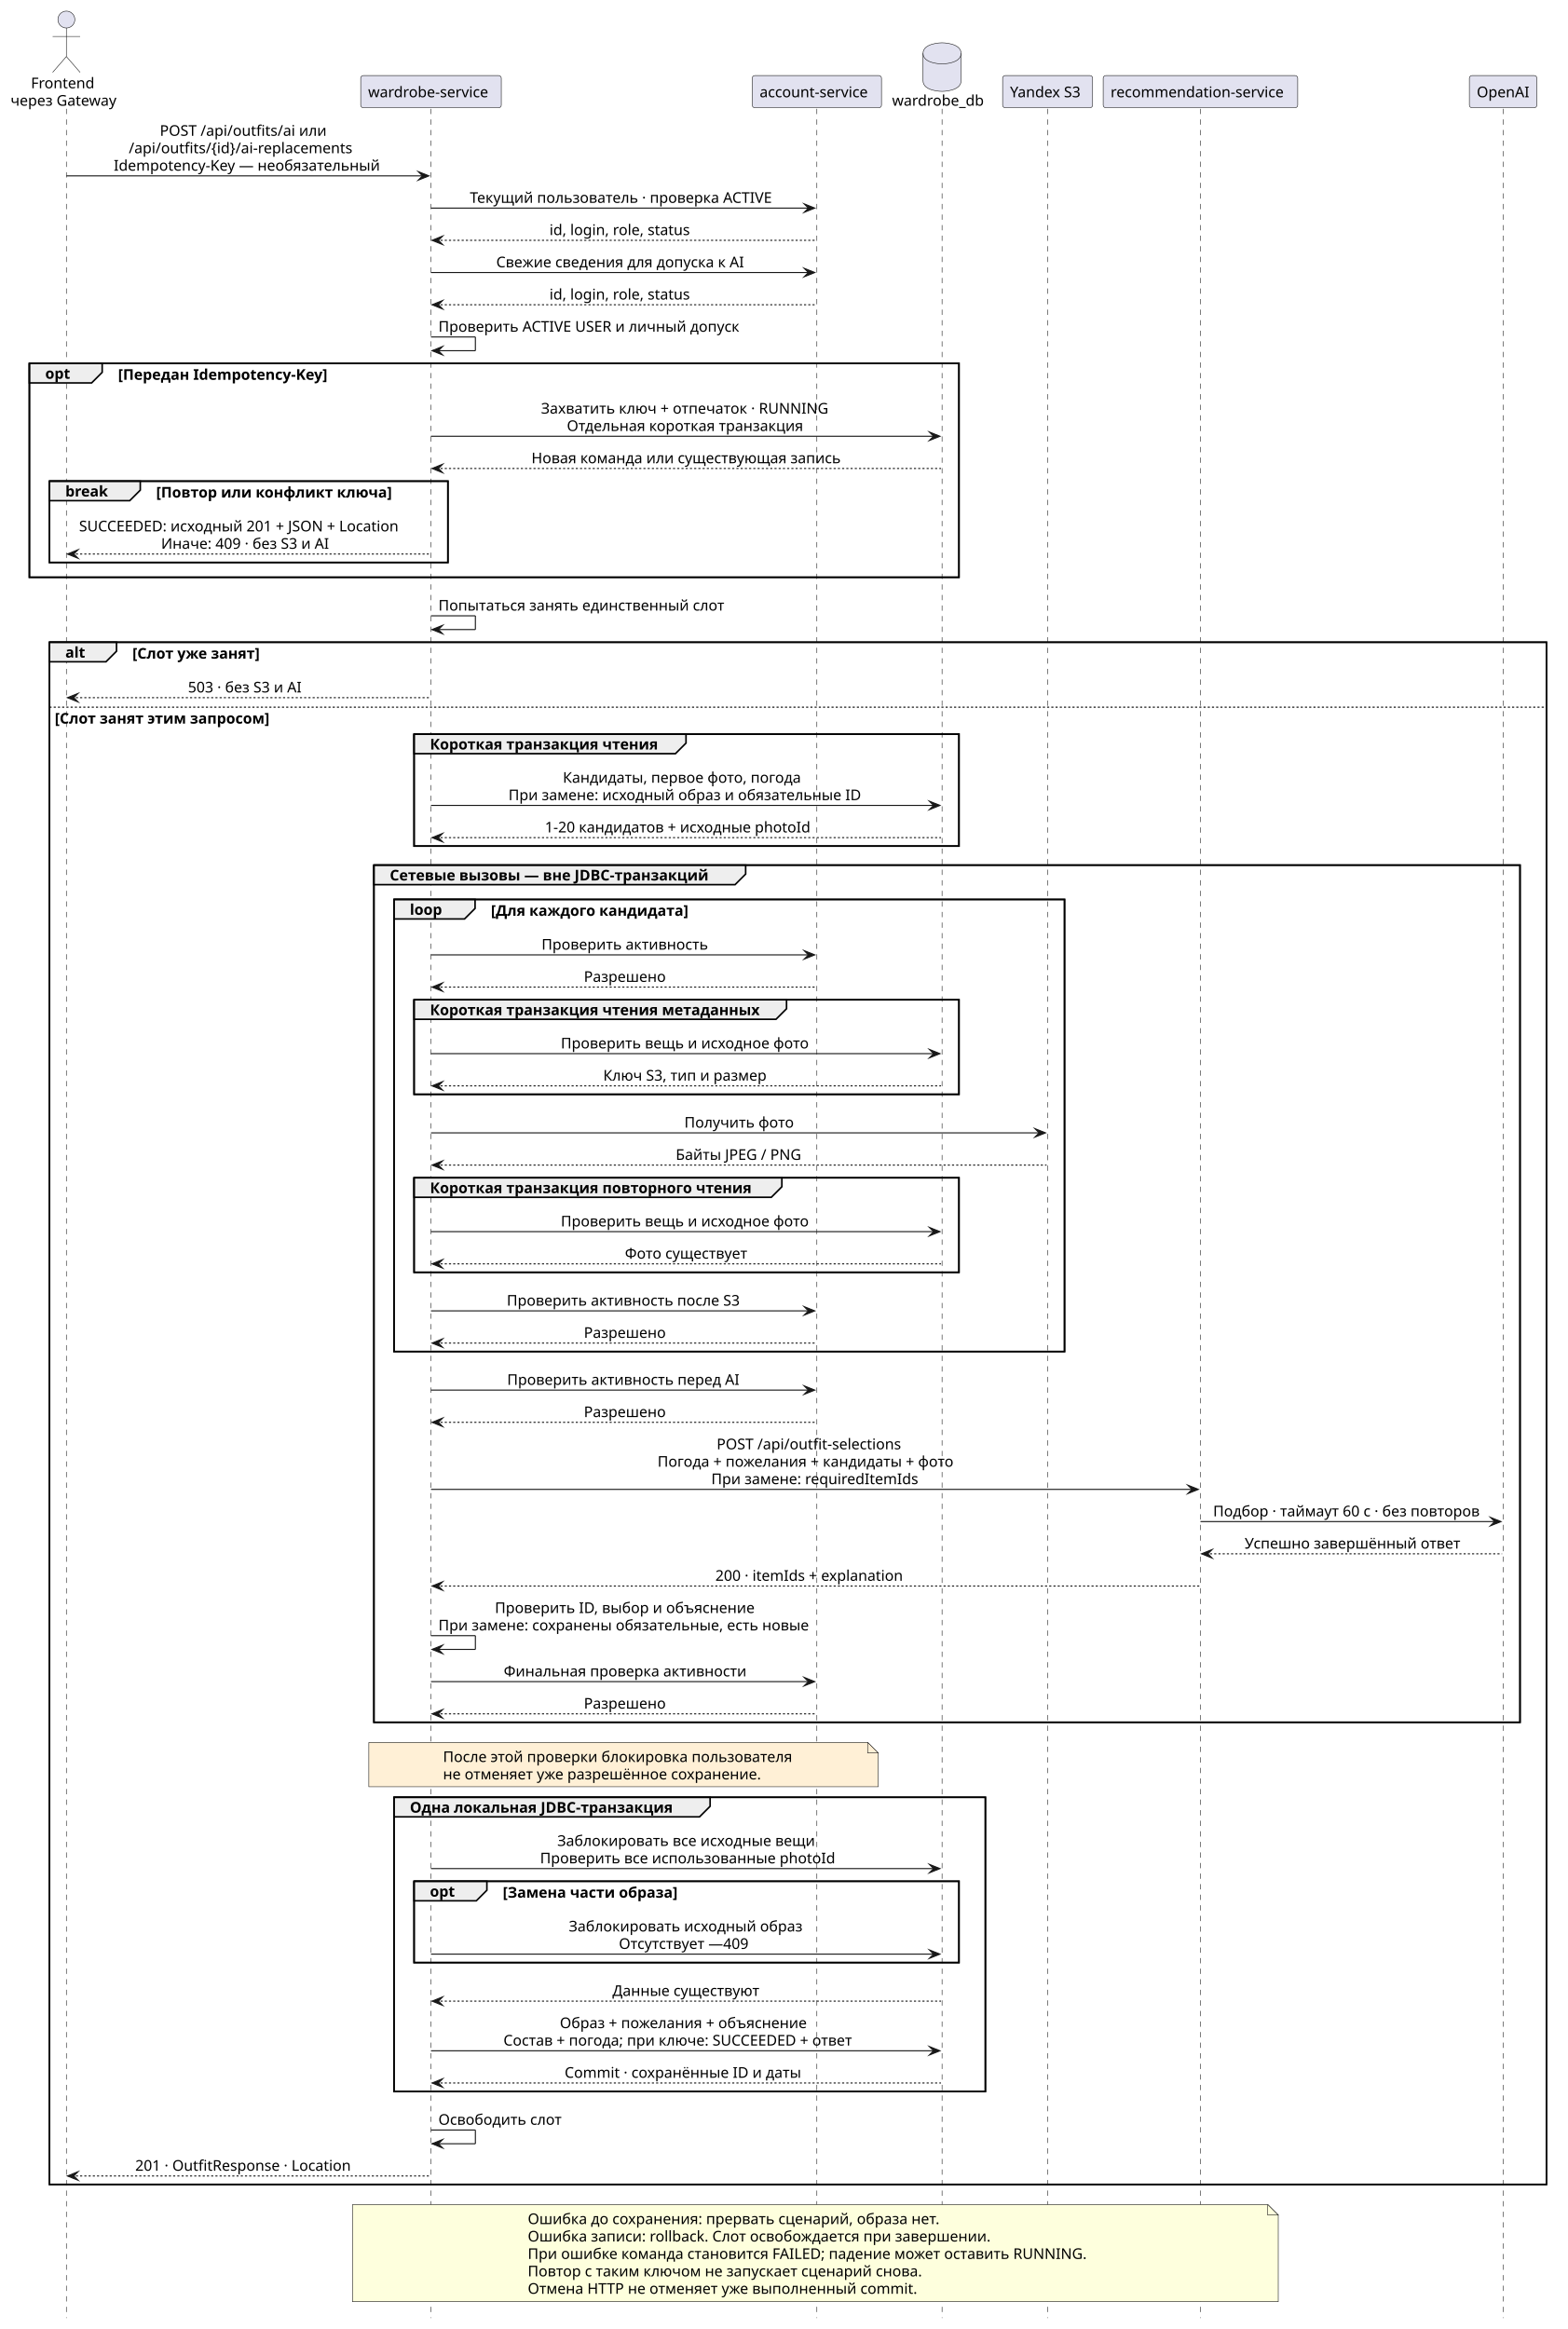
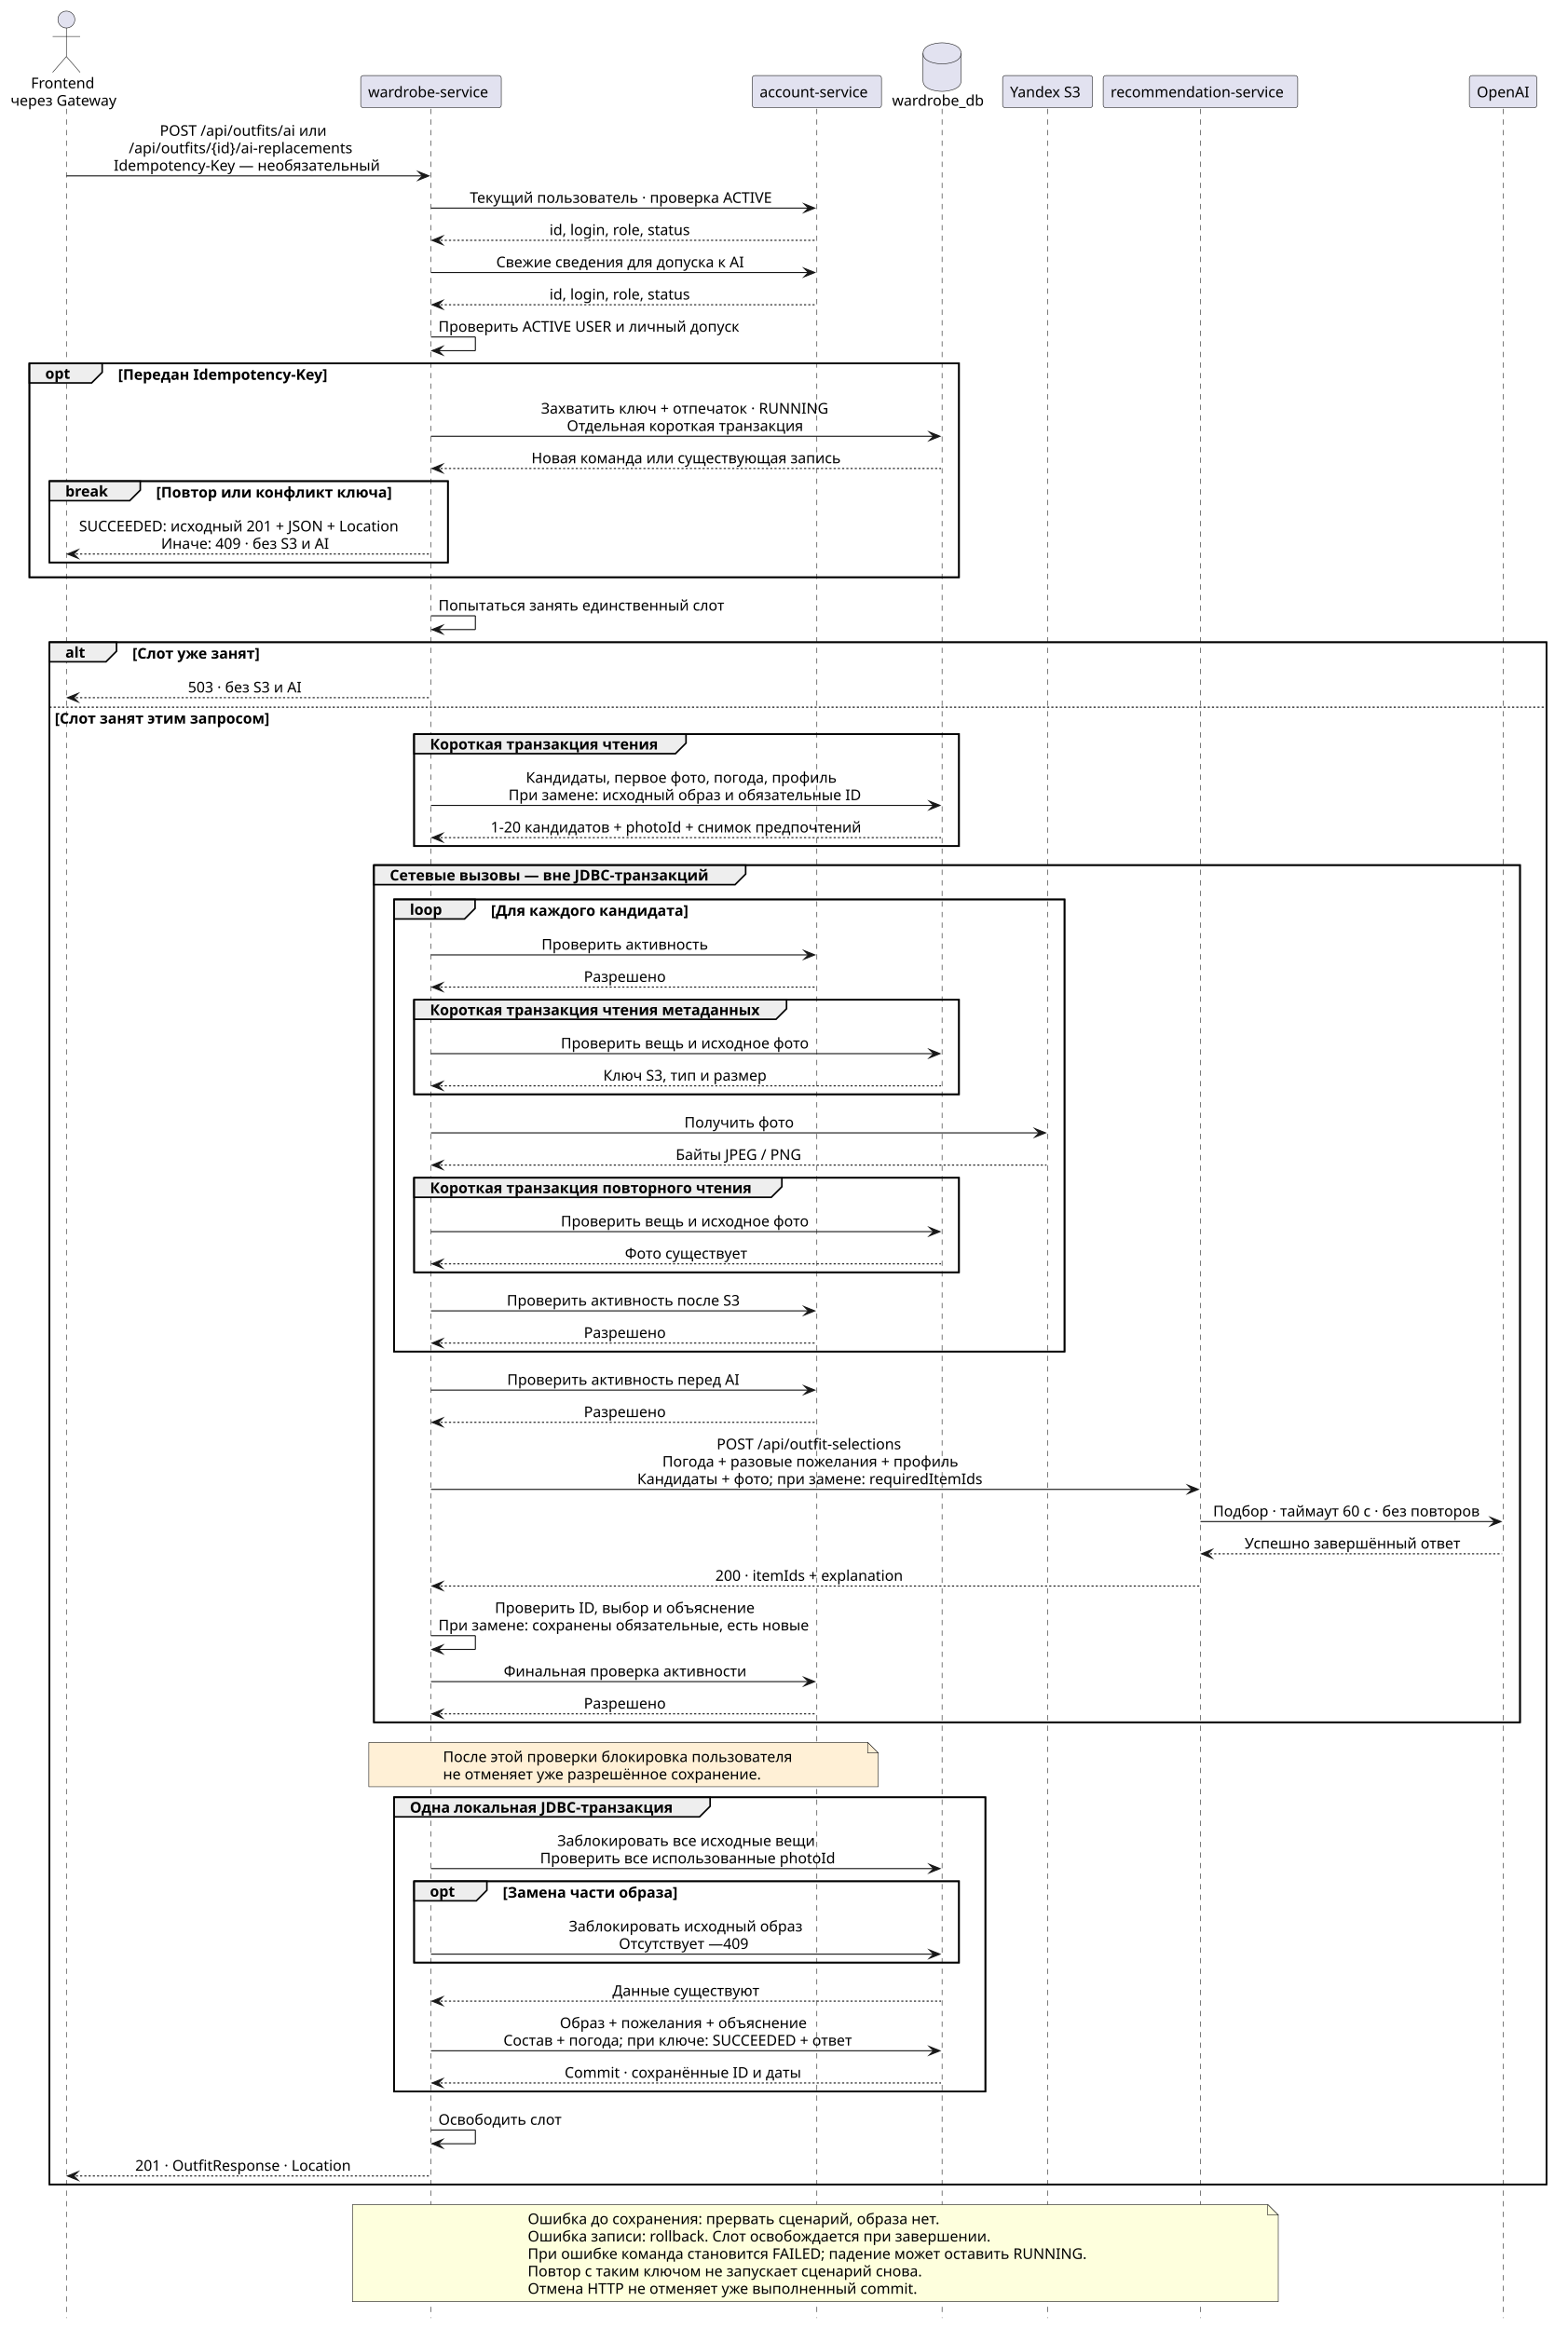
<svg xmlns="http://www.w3.org/2000/svg" version="1.1" data-diagram-type="SEQUENCE" style="width:1483px;height:2204px;background:#FFFFFF;" width="1483px" height="2204px" viewBox="0 0 1483 2204" zoomAndPan="magnify" preserveAspectRatio="none" contentStyleType="text/css">
  <defs />
  <g font-family="sans-serif" lengthAdjust="spacing">
    <rect x="27.81" y="343.883" width="879.619" height="202.395" fill="none" style="stroke:#000;stroke-width:1.5;" />
    <rect x="46.81" y="455.324" width="377.022" height="76.953" fill="none" style="stroke:#000;stroke-width:1.5;" />
    <rect x="46.81" y="607.766" width="1416.518" height="1459.414" fill="none" style="stroke:#000;stroke-width:1.5;" />
    <rect x="391.833" y="694.719" width="515.596" height="105.953" fill="none" style="stroke:#000;stroke-width:1.5;" />
    <rect x="353.833" y="818.672" width="1084.495" height="811.184" fill="none" style="stroke:#000;stroke-width:1.5;" />
    <rect x="372.833" y="851.16" width="634.488" height="427.836" fill="none" style="stroke:#000;stroke-width:1.5;" />
    <rect x="391.833" y="946.113" width="515.596" height="89.465" fill="none" style="stroke:#000;stroke-width:1.5;" />
    <rect x="391.833" y="1114.555" width="515.596" height="89.465" fill="none" style="stroke:#000;stroke-width:1.5;" />
    <rect x="372.833" y="1700.832" width="559.596" height="278.371" fill="none" style="stroke:#000;stroke-width:1.5;" />
    <rect x="391.833" y="1780.297" width="515.596" height="76.953" fill="none" style="stroke:#000;stroke-width:1.5;" />
    <g class="participant-lifeline" data-qualified-name="client" data-entity-uid="part1" id="part1-lifeline" data-source-line="9">
      <g>
        <rect x="59.31" y="102.977" width="8" height="2090.645" fill="#000" fill-opacity="0" />
        <line x1="62.81" y1="102.977" x2="62.81" y2="2193.621" style="stroke:#181818;stroke-width:0.5;stroke-dasharray:5,5;" />
      </g>
    </g>
    <g class="participant-lifeline" data-qualified-name="wardrobe" data-entity-uid="part2" id="part2-lifeline" data-source-line="10">
      <g>
        <rect x="404.333" y="102.977" width="8" height="2090.645" fill="#000" fill-opacity="0" />
        <line x1="407.833" y1="102.977" x2="407.833" y2="2193.621" style="stroke:#181818;stroke-width:0.5;stroke-dasharray:5,5;" />
      </g>
    </g>
    <g class="participant-lifeline" data-qualified-name="account" data-entity-uid="part3" id="part3-lifeline" data-source-line="11">
      <g>
        <rect x="769.46" y="102.977" width="8" height="2090.645" fill="#000" fill-opacity="0" />
        <line x1="772.96" y1="102.977" x2="772.96" y2="2193.621" style="stroke:#181818;stroke-width:0.5;stroke-dasharray:5,5;" />
      </g>
    </g>
    <g class="participant-lifeline" data-qualified-name="db" data-entity-uid="part4" id="part4-lifeline" data-source-line="12">
      <g>
        <rect x="887.929" y="102.977" width="8" height="2090.645" fill="#000" fill-opacity="0" />
        <line x1="891.429" y1="102.977" x2="891.429" y2="2193.621" style="stroke:#181818;stroke-width:0.5;stroke-dasharray:5,5;" />
      </g>
    </g>
    <g class="participant-lifeline" data-qualified-name="s3" data-entity-uid="part5" id="part5-lifeline" data-source-line="13">
      <g>
        <rect x="987.82" y="102.977" width="8" height="2090.645" fill="#000" fill-opacity="0" />
        <line x1="991.32" y1="102.977" x2="991.32" y2="2193.621" style="stroke:#181818;stroke-width:0.5;stroke-dasharray:5,5;" />
      </g>
    </g>
    <g class="participant-lifeline" data-qualified-name="recommendation" data-entity-uid="part6" id="part6-lifeline" data-source-line="14">
      <g>
        <rect x="1132.437" y="102.977" width="8" height="2090.645" fill="#000" fill-opacity="0" />
        <line x1="1135.937" y1="102.977" x2="1135.937" y2="2193.621" style="stroke:#181818;stroke-width:0.5;stroke-dasharray:5,5;" />
      </g>
    </g>
    <g class="participant-lifeline" data-qualified-name="ai" data-entity-uid="part7" id="part7-lifeline" data-source-line="15">
      <g>
        <rect x="1418.828" y="102.977" width="8" height="2090.645" fill="#000" fill-opacity="0" />
        <line x1="1422.328" y1="102.977" x2="1422.328" y2="2193.621" style="stroke:#181818;stroke-width:0.5;stroke-dasharray:5,5;" />
      </g>
    </g>
    <g class="participant participant-head" data-qualified-name="client" data-entity-uid="part1" id="part1-head" data-source-line="9">
      <text x="29.281" y="83.535" fill="#000" font-size="14" textLength="61.059">Frontend</text>
      <text x="10" y="100.023" fill="#000" font-size="14" textLength="99.62">через Gateway</text>
      <ellipse cx="62.81" cy="18.5" rx="8" ry="8" fill="#E2E2F0" style="stroke:#181818;stroke-width:0.5;" />
      <path d="M62.81,26.5 L62.81,53.5 M49.81,34.5 L75.81,34.5 M62.81,53.5 L49.81,68.5 M62.81,53.5 L75.81,68.5" style="stroke:#181818;stroke-width:0.5;" fill="none" />
    </g>
    <g class="participant participant-head" data-qualified-name="wardrobe" data-entity-uid="part2" id="part2-head" data-source-line="10">
      <rect x="341.319" y="71.488" width="133.027" height="30.488" fill="#E2E2F0" style="stroke:#181818;stroke-width:0.5;" rx="2.5" ry="2.5" />
      <text x="348.319" y="92.023" fill="#000" font-size="14" textLength="119.027">wardrobe-service</text>
    </g>
    <g class="participant participant-head" data-qualified-name="account" data-entity-uid="part3" id="part3-head" data-source-line="11">
      <rect x="711.803" y="71.488" width="122.315" height="30.488" fill="#E2E2F0" style="stroke:#181818;stroke-width:0.5;" rx="2.5" ry="2.5" />
      <text x="718.803" y="92.023" fill="#000" font-size="14" textLength="108.315">account-service</text>
    </g>
    <g class="participant participant-head" data-qualified-name="db" data-entity-uid="part4" id="part4-head" data-source-line="12">
      <text x="844.118" y="100.023" fill="#000" font-size="14" textLength="88.621">wardrobe_db</text>
      <path d="M873.429,50.488 C873.429,40.488 891.429,40.488 891.429,40.488 C891.429,40.488 909.429,40.488 909.429,50.488 L909.429,76.488 C909.429,86.488 891.429,86.488 891.429,86.488 C891.429,86.488 873.429,86.488 873.429,76.488 L873.429,50.488" style="stroke:#181818;stroke-width:0.5;" fill="#E2E2F0" />
      <path d="M873.429,50.488 C873.429,60.488 891.429,60.488 891.429,60.488 C891.429,60.488 909.429,60.488 909.429,50.488" style="stroke:#181818;stroke-width:0.5;" fill="none" />
    </g>
    <g class="participant participant-head" data-qualified-name="s3" data-entity-uid="part5" id="part5-head" data-source-line="13">
      <rect x="948.739" y="71.488" width="85.162" height="30.488" fill="#E2E2F0" style="stroke:#181818;stroke-width:0.5;" rx="2.5" ry="2.5" />
      <text x="955.739" y="92.023" fill="#000" font-size="14" textLength="71.162">Yandex S3</text>
    </g>
    <g class="participant participant-head" data-qualified-name="recommendation" data-entity-uid="part6" id="part6-head" data-source-line="14">
      <rect x="1043.901" y="71.488" width="184.071" height="30.488" fill="#E2E2F0" style="stroke:#181818;stroke-width:0.5;" rx="2.5" ry="2.5" />
      <text x="1050.901" y="92.023" fill="#000" font-size="14" textLength="170.071">recommendation-service</text>
    </g>
    <g class="participant participant-head" data-qualified-name="ai" data-entity-uid="part7" id="part7-head" data-source-line="15">
      <rect x="1390.394" y="71.488" width="63.868" height="30.488" fill="#E2E2F0" style="stroke:#181818;stroke-width:0.5;" rx="2.5" ry="2.5" />
      <text x="1397.394" y="92.023" fill="#000" font-size="14" textLength="49.868">OpenAI</text>
    </g>
    <g class="message" data-entity-1="part1" data-entity-2="part2" id="msg1" data-source-line="17">
      <polygon points="395.833,162.441,405.833,166.441,395.833,170.441,399.833,166.441" fill="#181818" style="stroke:#181818;stroke-width:1;stroke-linejoin:miter;stroke-miterlimit:10;" />
      <line x1="62.81" y1="166.441" x2="401.833" y2="166.441" style="stroke:#181818;stroke-width:1;" />
      <text x="151.263" y="128.512" fill="#000" font-size="14" textLength="168.116">POST /api/outfits/ai или</text>
      <text x="121.865" y="145" fill="#000" font-size="14" textLength="226.912">/api/outfits/{id}/ai-replacements</text>
      <text x="107.599" y="161.488" fill="#000" font-size="14" textLength="255.445">Idempotency-Key — необязательный</text>
    </g>
    <g class="message" data-entity-1="part2" data-entity-2="part3" id="msg2" data-source-line="18">
      <polygon points="760.96,192.93,770.96,196.93,760.96,200.93,764.96,196.93" fill="#181818" style="stroke:#181818;stroke-width:1;stroke-linejoin:miter;stroke-miterlimit:10;" />
      <line x1="407.833" y1="196.93" x2="766.96" y2="196.93" style="stroke:#181818;stroke-width:1;" />
      <text x="444.606" y="191.977" fill="#000" font-size="14" textLength="291.58">Текущий пользователь · проверка ACTIVE</text>
    </g>
    <g class="message" data-entity-1="part3" data-entity-2="part2" id="msg3" data-source-line="19">
      <polygon points="418.833,223.418,408.833,227.418,418.833,231.418,414.833,227.418" fill="#181818" style="stroke:#181818;stroke-width:1;stroke-linejoin:miter;stroke-miterlimit:10;" />
      <line x1="412.833" y1="227.418" x2="771.96" y2="227.418" style="stroke:#181818;stroke-width:1;stroke-dasharray:2,2;" />
      <text x="519.952" y="222.465" fill="#000" font-size="14" textLength="140.889">id, login, role, status</text>
    </g>
    <g class="message" data-entity-1="part2" data-entity-2="part3" id="msg4" data-source-line="20">
      <polygon points="760.96,253.906,770.96,257.906,760.96,261.906,764.96,257.906" fill="#181818" style="stroke:#181818;stroke-width:1;stroke-linejoin:miter;stroke-miterlimit:10;" />
      <line x1="407.833" y1="257.906" x2="766.96" y2="257.906" style="stroke:#181818;stroke-width:1;" />
      <text x="469.568" y="252.953" fill="#000" font-size="14" textLength="241.657">Свежие сведения для допуска к AI</text>
    </g>
    <g class="message" data-entity-1="part3" data-entity-2="part2" id="msg5" data-source-line="21">
      <polygon points="418.833,284.395,408.833,288.395,418.833,292.395,414.833,288.395" fill="#181818" style="stroke:#181818;stroke-width:1;stroke-linejoin:miter;stroke-miterlimit:10;" />
      <line x1="412.833" y1="288.395" x2="771.96" y2="288.395" style="stroke:#181818;stroke-width:1;stroke-dasharray:2,2;" />
      <text x="519.952" y="283.441" fill="#000" font-size="14" textLength="140.889">id, login, role, status</text>
    </g>
    <g class="message" data-entity-1="part2" data-entity-2="part2" id="msg6" data-source-line="22">
      <line x1="407.833" y1="318.883" x2="449.833" y2="318.883" style="stroke:#181818;stroke-width:1;" />
      <line x1="449.833" y1="318.883" x2="449.833" y2="331.883" style="stroke:#181818;stroke-width:1;" />
      <line x1="408.833" y1="331.883" x2="449.833" y2="331.883" style="stroke:#181818;stroke-width:1;" />
      <polygon points="418.833,327.883,408.833,331.883,418.833,335.883,414.833,331.883" fill="#181818" style="stroke:#181818;stroke-width:1;stroke-linejoin:miter;stroke-miterlimit:10;" />
      <text x="414.833" y="313.93" fill="#000" font-size="14" textLength="289.222">Проверить ACTIVE USER и личный допуск</text>
    </g>
    <path d="M27.81,343.883 L96.702,343.883 L96.702,352.371 L86.702,362.371 L27.81,362.371 L27.81,343.883" style="stroke:#000;stroke-width:1.5;" fill="#EEE" />
    <rect x="27.81" y="343.883" width="879.619" height="202.395" fill="none" style="stroke:#000;stroke-width:1.5;" />
    <text x="42.81" y="358.418" fill="#000" font-size="14" textLength="23.892" font-weight="700">opt</text>
    <text x="111.702" y="359.418" fill="#000" font-size="14" textLength="206.794" font-weight="700">[Передан Idempotency-Key]</text>
    <g class="message" data-entity-1="part2" data-entity-2="part4" id="msg7" data-source-line="25">
      <polygon points="879.429,408.836,889.429,412.836,879.429,416.836,883.429,412.836" fill="#181818" style="stroke:#181818;stroke-width:1;stroke-linejoin:miter;stroke-miterlimit:10;" />
      <line x1="407.833" y1="412.836" x2="885.429" y2="412.836" style="stroke:#181818;stroke-width:1;" />
      <text x="511.945" y="391.395" fill="#000" font-size="14" textLength="275.372">Захватить ключ + отпечаток · RUNNING</text>
      <text x="536.407" y="407.883" fill="#000" font-size="14" textLength="226.447">Отдельная короткая транзакция</text>
    </g>
    <g class="message" data-entity-1="part4" data-entity-2="part2" id="msg8" data-source-line="26">
      <polygon points="418.833,439.324,408.833,443.324,418.833,447.324,414.833,443.324" fill="#181818" style="stroke:#181818;stroke-width:1;stroke-linejoin:miter;stroke-miterlimit:10;" />
      <line x1="412.833" y1="443.324" x2="890.429" y2="443.324" style="stroke:#181818;stroke-width:1;stroke-dasharray:2,2;" />
      <text x="502.887" y="438.371" fill="#000" font-size="14" textLength="293.487">Новая команда или существующая запись</text>
    </g>
    <path d="M46.81,455.324 L132.744,455.324 L132.744,463.813 L122.744,473.813 L46.81,473.813 L46.81,455.324" style="stroke:#000;stroke-width:1.5;" fill="#EEE" />
    <rect x="46.81" y="455.324" width="377.022" height="76.953" fill="none" style="stroke:#000;stroke-width:1.5;" />
    <text x="61.81" y="469.859" fill="#000" font-size="14" textLength="40.934" font-weight="700">break</text>
    <text x="147.744" y="470.859" fill="#000" font-size="14" textLength="223.453" font-weight="700">[Повтор или конфликт ключа]</text>
    <g class="message" data-entity-1="part2" data-entity-2="part1" id="msg9" data-source-line="28">
      <polygon points="73.81,520.277,63.81,524.277,73.81,528.277,69.81,524.277" fill="#181818" style="stroke:#181818;stroke-width:1;stroke-linejoin:miter;stroke-miterlimit:10;" />
      <line x1="67.81" y1="524.277" x2="406.833" y2="524.277" style="stroke:#181818;stroke-width:1;stroke-dasharray:2,2;" />
      <text x="74.81" y="502.836" fill="#000" font-size="14" textLength="321.022">SUCCEEDED: исходный 201 + JSON + Location</text>
      <text x="152.456" y="519.324" fill="#000" font-size="14" textLength="165.73">Иначе: 409 · без S3 и AI</text>
    </g>
    <g class="message" data-entity-1="part2" data-entity-2="part2" id="msg10" data-source-line="31">
      <line x1="407.833" y1="582.766" x2="449.833" y2="582.766" style="stroke:#181818;stroke-width:1;" />
      <line x1="449.833" y1="582.766" x2="449.833" y2="595.766" style="stroke:#181818;stroke-width:1;" />
      <line x1="408.833" y1="595.766" x2="449.833" y2="595.766" style="stroke:#181818;stroke-width:1;" />
      <polygon points="418.833,591.766,408.833,595.766,418.833,599.766,414.833,595.766" fill="#181818" style="stroke:#181818;stroke-width:1;stroke-linejoin:miter;stroke-miterlimit:10;" />
      <text x="414.833" y="577.813" fill="#000" font-size="14" textLength="269.924">Попытаться занять единственный слот</text>
    </g>
    <path d="M46.81,607.766 L110.267,607.766 L110.267,616.254 L100.267,626.254 L46.81,626.254 L46.81,607.766" style="stroke:#000;stroke-width:1.5;" fill="#EEE" />
    <rect x="46.81" y="607.766" width="1416.518" height="1459.414" fill="none" style="stroke:#000;stroke-width:1.5;" />
    <text x="61.81" y="622.301" fill="#000" font-size="14" textLength="18.457" font-weight="700">alt</text>
    <text x="125.267" y="623.301" fill="#000" font-size="14" textLength="121.229" font-weight="700">[Слот уже занят]</text>
    <g class="message" data-entity-1="part2" data-entity-2="part1" id="msg11" data-source-line="34">
      <polygon points="73.81,656.23,63.81,660.23,73.81,664.23,69.81,660.23" fill="#181818" style="stroke:#181818;stroke-width:1;stroke-linejoin:miter;stroke-miterlimit:10;" />
      <line x1="67.81" y1="660.23" x2="406.833" y2="660.23" style="stroke:#181818;stroke-width:1;stroke-dasharray:2,2;" />
      <text x="177.889" y="655.277" fill="#000" font-size="14" textLength="114.864">503 · без S3 и AI</text>
    </g>
    <line x1="46.81" y1="669.23" x2="1463.328" y2="669.23" style="stroke:#000;stroke-width:1;stroke-dasharray:2,2;" />
    <text x="51.81" y="684.766" fill="#000" font-size="14" textLength="202.645" font-weight="700">[Слот занят этим запросом]</text>
    <path d="M391.833,694.719 L649.15,694.719 L649.15,703.207 L639.15,713.207 L391.833,713.207 L391.833,694.719" style="stroke:#000;stroke-width:1.5;" fill="#EEE" />
    <rect x="391.833" y="694.719" width="515.596" height="105.953" fill="none" style="stroke:#000;stroke-width:1.5;" />
    <text x="406.833" y="709.254" fill="#000" font-size="14" textLength="212.317" font-weight="700">Короткая транзакция чтения</text>
    <g class="message" data-entity-1="part2" data-entity-2="part4" id="msg12" data-source-line="37">
      <polygon points="879.429,758.184,889.429,762.184,879.429,766.184,883.429,762.184" fill="#181818" style="stroke:#181818;stroke-width:1;stroke-linejoin:miter;stroke-miterlimit:10;" />
      <line x1="407.833" y1="762.184" x2="885.429" y2="762.184" style="stroke:#181818;stroke-width:1;" />
-       <text x="532.61" y="740.742" fill="#000" font-size="14" textLength="234.042">Кандидаты, первое фото, погода</text>
+       <text x="497.675" y="740.742" fill="#000" font-size="14" textLength="303.912">Кандидаты, первое фото, погода, профиль</text>
      <text x="481.162" y="757.23" fill="#000" font-size="14" textLength="336.937">При замене: исходный образ и обязательные ID</text>
    </g>
    <g class="message" data-entity-1="part4" data-entity-2="part2" id="msg13" data-source-line="38">
      <polygon points="418.833,788.672,408.833,792.672,418.833,796.672,414.833,792.672" fill="#181818" style="stroke:#181818;stroke-width:1;stroke-linejoin:miter;stroke-miterlimit:10;" />
      <line x1="412.833" y1="792.672" x2="890.429" y2="792.672" style="stroke:#181818;stroke-width:1;stroke-dasharray:2,2;" />
-       <text x="515.598" y="787.719" fill="#000" font-size="14" textLength="268.064">1-20 кандидатов + исходные photoId</text>
+       <text x="464.284" y="787.719" fill="#000" font-size="14" textLength="370.692">1-20 кандидатов + photoId + снимок предпочтений</text>
    </g>
    <path d="M353.833,818.672 L705.588,818.672 L705.588,827.16 L695.588,837.16 L353.833,837.16 L353.833,818.672" style="stroke:#000;stroke-width:1.5;" fill="#EEE" />
    <rect x="353.833" y="818.672" width="1084.495" height="811.184" fill="none" style="stroke:#000;stroke-width:1.5;" />
    <text x="368.833" y="833.207" fill="#000" font-size="14" textLength="306.756" font-weight="700">Сетевые вызовы — вне JDBC-транзакций</text>
    <path d="M372.833,851.16 L449.544,851.16 L449.544,859.648 L439.544,869.648 L372.833,869.648 L372.833,851.16" style="stroke:#000;stroke-width:1.5;" fill="#EEE" />
    <rect x="372.833" y="851.16" width="634.488" height="427.836" fill="none" style="stroke:#000;stroke-width:1.5;" />
    <text x="387.833" y="865.695" fill="#000" font-size="14" textLength="31.712" font-weight="700">loop</text>
    <text x="464.544" y="866.695" fill="#000" font-size="14" textLength="188.774" font-weight="700">[Для каждого кандидата]</text>
    <g class="message" data-entity-1="part2" data-entity-2="part3" id="msg14" data-source-line="43">
      <polygon points="760.96,899.625,770.96,903.625,760.96,907.625,764.96,903.625" fill="#181818" style="stroke:#181818;stroke-width:1;stroke-linejoin:miter;stroke-miterlimit:10;" />
      <line x1="407.833" y1="903.625" x2="766.96" y2="903.625" style="stroke:#181818;stroke-width:1;" />
      <text x="512.457" y="898.672" fill="#000" font-size="14" textLength="155.88">Проверить активность</text>
    </g>
    <g class="message" data-entity-1="part3" data-entity-2="part2" id="msg15" data-source-line="44">
      <polygon points="418.833,930.113,408.833,934.113,418.833,938.113,414.833,934.113" fill="#181818" style="stroke:#181818;stroke-width:1;stroke-linejoin:miter;stroke-miterlimit:10;" />
      <line x1="412.833" y1="934.113" x2="771.96" y2="934.113" style="stroke:#181818;stroke-width:1;stroke-dasharray:2,2;" />
      <text x="552.505" y="929.16" fill="#000" font-size="14" textLength="75.783">Разрешено</text>
    </g>
    <path d="M391.833,946.113 L744.272,946.113 L744.272,954.602 L734.272,964.602 L391.833,964.602 L391.833,946.113" style="stroke:#000;stroke-width:1.5;" fill="#EEE" />
    <rect x="391.833" y="946.113" width="515.596" height="89.465" fill="none" style="stroke:#000;stroke-width:1.5;" />
    <text x="406.833" y="960.648" fill="#000" font-size="14" textLength="307.439" font-weight="700">Короткая транзакция чтения метаданных</text>
    <g class="message" data-entity-1="part2" data-entity-2="part4" id="msg16" data-source-line="46">
      <polygon points="879.429,993.09,889.429,997.09,879.429,1001.09,883.429,997.09" fill="#181818" style="stroke:#181818;stroke-width:1;stroke-linejoin:miter;stroke-miterlimit:10;" />
      <line x1="407.833" y1="997.09" x2="885.429" y2="997.09" style="stroke:#181818;stroke-width:1;" />
      <text x="530.692" y="992.137" fill="#000" font-size="14" textLength="237.877">Проверить вещь и исходное фото</text>
    </g>
    <g class="message" data-entity-1="part4" data-entity-2="part2" id="msg17" data-source-line="47">
      <polygon points="418.833,1023.578,408.833,1027.578,418.833,1031.578,414.833,1027.578" fill="#181818" style="stroke:#181818;stroke-width:1;stroke-linejoin:miter;stroke-miterlimit:10;" />
      <line x1="412.833" y1="1027.578" x2="890.429" y2="1027.578" style="stroke:#181818;stroke-width:1;stroke-dasharray:2,2;" />
      <text x="570.781" y="1022.625" fill="#000" font-size="14" textLength="157.698">Ключ S3, тип и размер</text>
    </g>
    <g class="message" data-entity-1="part2" data-entity-2="part5" id="msg18" data-source-line="49">
      <polygon points="979.32,1068.066,989.32,1072.066,979.32,1076.066,983.32,1072.066" fill="#181818" style="stroke:#181818;stroke-width:1;stroke-linejoin:miter;stroke-miterlimit:10;" />
      <line x1="407.833" y1="1072.066" x2="985.32" y2="1072.066" style="stroke:#181818;stroke-width:1;" />
      <text x="647.572" y="1067.113" fill="#000" font-size="14" textLength="104.009">Получить фото</text>
    </g>
    <g class="message" data-entity-1="part5" data-entity-2="part2" id="msg19" data-source-line="50">
      <polygon points="418.833,1098.555,408.833,1102.555,418.833,1106.555,414.833,1102.555" fill="#181818" style="stroke:#181818;stroke-width:1;stroke-linejoin:miter;stroke-miterlimit:10;" />
      <line x1="412.833" y1="1102.555" x2="990.32" y2="1102.555" style="stroke:#181818;stroke-width:1;stroke-dasharray:2,2;" />
      <text x="639.42" y="1097.602" fill="#000" font-size="14" textLength="120.313">Байты JPEG / PNG</text>
    </g>
    <path d="M391.833,1114.555 L739.849,1114.555 L739.849,1123.043 L729.849,1133.043 L391.833,1133.043 L391.833,1114.555" style="stroke:#000;stroke-width:1.5;" fill="#EEE" />
    <rect x="391.833" y="1114.555" width="515.596" height="89.465" fill="none" style="stroke:#000;stroke-width:1.5;" />
    <text x="406.833" y="1129.09" fill="#000" font-size="14" textLength="303.017" font-weight="700">Короткая транзакция повторного чтения</text>
    <g class="message" data-entity-1="part2" data-entity-2="part4" id="msg20" data-source-line="52">
      <polygon points="879.429,1161.531,889.429,1165.531,879.429,1169.531,883.429,1165.531" fill="#181818" style="stroke:#181818;stroke-width:1;stroke-linejoin:miter;stroke-miterlimit:10;" />
      <line x1="407.833" y1="1165.531" x2="885.429" y2="1165.531" style="stroke:#181818;stroke-width:1;" />
      <text x="530.692" y="1160.578" fill="#000" font-size="14" textLength="237.877">Проверить вещь и исходное фото</text>
    </g>
    <g class="message" data-entity-1="part4" data-entity-2="part2" id="msg21" data-source-line="53">
      <polygon points="418.833,1192.02,408.833,1196.02,418.833,1200.02,414.833,1196.02" fill="#181818" style="stroke:#181818;stroke-width:1;stroke-linejoin:miter;stroke-miterlimit:10;" />
      <line x1="412.833" y1="1196.02" x2="890.429" y2="1196.02" style="stroke:#181818;stroke-width:1;stroke-dasharray:2,2;" />
      <text x="591.344" y="1191.066" fill="#000" font-size="14" textLength="116.573">Фото существует</text>
    </g>
    <g class="message" data-entity-1="part2" data-entity-2="part3" id="msg22" data-source-line="55">
      <polygon points="760.96,1236.508,770.96,1240.508,760.96,1244.508,764.96,1240.508" fill="#181818" style="stroke:#181818;stroke-width:1;stroke-linejoin:miter;stroke-miterlimit:10;" />
      <line x1="407.833" y1="1240.508" x2="766.96" y2="1240.508" style="stroke:#181818;stroke-width:1;" />
      <text x="479.548" y="1235.555" fill="#000" font-size="14" textLength="221.696">Проверить активность после S3</text>
    </g>
    <g class="message" data-entity-1="part3" data-entity-2="part2" id="msg23" data-source-line="56">
      <polygon points="418.833,1266.996,408.833,1270.996,418.833,1274.996,414.833,1270.996" fill="#181818" style="stroke:#181818;stroke-width:1;stroke-linejoin:miter;stroke-miterlimit:10;" />
      <line x1="412.833" y1="1270.996" x2="771.96" y2="1270.996" style="stroke:#181818;stroke-width:1;stroke-dasharray:2,2;" />
      <text x="552.505" y="1266.043" fill="#000" font-size="14" textLength="75.783">Разрешено</text>
    </g>
    <g class="message" data-entity-1="part2" data-entity-2="part3" id="msg24" data-source-line="58">
      <polygon points="760.96,1311.484,770.96,1315.484,760.96,1319.484,764.96,1315.484" fill="#181818" style="stroke:#181818;stroke-width:1;stroke-linejoin:miter;stroke-miterlimit:10;" />
      <line x1="407.833" y1="1315.484" x2="766.96" y2="1315.484" style="stroke:#181818;stroke-width:1;" />
      <text x="479.887" y="1310.531" fill="#000" font-size="14" textLength="221.02">Проверить активность перед AI</text>
    </g>
    <g class="message" data-entity-1="part3" data-entity-2="part2" id="msg25" data-source-line="59">
      <polygon points="418.833,1341.973,408.833,1345.973,418.833,1349.973,414.833,1345.973" fill="#181818" style="stroke:#181818;stroke-width:1;stroke-linejoin:miter;stroke-miterlimit:10;" />
      <line x1="412.833" y1="1345.973" x2="771.96" y2="1345.973" style="stroke:#181818;stroke-width:1;stroke-dasharray:2,2;" />
      <text x="552.505" y="1341.02" fill="#000" font-size="14" textLength="75.783">Разрешено</text>
    </g>
    <g class="message" data-entity-1="part2" data-entity-2="part6" id="msg26" data-source-line="60">
      <polygon points="1123.937,1405.438,1133.937,1409.438,1123.937,1413.438,1127.937,1409.438" fill="#181818" style="stroke:#181818;stroke-width:1;stroke-linejoin:miter;stroke-miterlimit:10;" />
      <line x1="407.833" y1="1409.438" x2="1129.937" y2="1409.438" style="stroke:#181818;stroke-width:1;" />
      <text x="678.171" y="1371.508" fill="#000" font-size="14" textLength="187.428">POST /api/outfit-selections</text>
-       <text x="622.205" y="1387.996" fill="#000" font-size="14" textLength="299.359">Погода + пожелания + кандидаты + фото</text>
-       <text x="673.037" y="1404.484" fill="#000" font-size="14" textLength="197.695">При замене: requiredItemIds</text>
+       <text x="626.748" y="1387.996" fill="#000" font-size="14" textLength="290.274">Погода + разовые пожелания + профиль</text>
+       <text x="603.006" y="1404.484" fill="#000" font-size="14" textLength="337.757">Кандидаты + фото; при замене: requiredItemIds</text>
    </g>
    <g class="message" data-entity-1="part6" data-entity-2="part7" id="msg27" data-source-line="61">
      <polygon points="1410.328,1435.926,1420.328,1439.926,1410.328,1443.926,1414.328,1439.926" fill="#181818" style="stroke:#181818;stroke-width:1;stroke-linejoin:miter;stroke-miterlimit:10;" />
      <line x1="1135.937" y1="1439.926" x2="1416.328" y2="1439.926" style="stroke:#181818;stroke-width:1;" />
      <text x="1147.937" y="1434.973" fill="#000" font-size="14" textLength="262.391">Подбор · таймаут 60 с · без повторов</text>
    </g>
    <g class="message" data-entity-1="part7" data-entity-2="part6" id="msg28" data-source-line="62">
      <polygon points="1146.937,1466.414,1136.937,1470.414,1146.937,1474.414,1142.937,1470.414" fill="#181818" style="stroke:#181818;stroke-width:1;stroke-linejoin:miter;stroke-miterlimit:10;" />
      <line x1="1140.937" y1="1470.414" x2="1421.328" y2="1470.414" style="stroke:#181818;stroke-width:1;stroke-dasharray:2,2;" />
      <text x="1177.731" y="1465.461" fill="#000" font-size="14" textLength="202.802">Успешно завершённый ответ</text>
    </g>
    <g class="message" data-entity-1="part6" data-entity-2="part2" id="msg29" data-source-line="63">
      <polygon points="418.833,1496.902,408.833,1500.902,418.833,1504.902,414.833,1500.902" fill="#181818" style="stroke:#181818;stroke-width:1;stroke-linejoin:miter;stroke-miterlimit:10;" />
      <line x1="412.833" y1="1500.902" x2="1134.937" y2="1500.902" style="stroke:#181818;stroke-width:1;stroke-dasharray:2,2;" />
      <text x="676.917" y="1495.949" fill="#000" font-size="14" textLength="189.937">200 · itemIds + explanation</text>
    </g>
    <g class="message" data-entity-1="part2" data-entity-2="part2" id="msg30" data-source-line="64">
      <line x1="407.833" y1="1547.879" x2="449.833" y2="1547.879" style="stroke:#181818;stroke-width:1;" />
      <line x1="449.833" y1="1547.879" x2="449.833" y2="1560.879" style="stroke:#181818;stroke-width:1;" />
      <line x1="408.833" y1="1560.879" x2="449.833" y2="1560.879" style="stroke:#181818;stroke-width:1;" />
      <polygon points="418.833,1556.879,408.833,1560.879,418.833,1564.879,414.833,1560.879" fill="#181818" style="stroke:#181818;stroke-width:1;stroke-linejoin:miter;stroke-miterlimit:10;" />
      <text x="468.29" y="1526.438" fill="#000" font-size="14" textLength="244.214">Проверить ID, выбор и объяснение</text>
      <text x="414.833" y="1542.926" fill="#000" font-size="14" textLength="351.128">При замене: сохранены обязательные, есть новые</text>
    </g>
    <g class="message" data-entity-1="part2" data-entity-2="part3" id="msg31" data-source-line="65">
      <polygon points="760.96,1587.367,770.96,1591.367,760.96,1595.367,764.96,1591.367" fill="#181818" style="stroke:#181818;stroke-width:1;stroke-linejoin:miter;stroke-miterlimit:10;" />
      <line x1="407.833" y1="1591.367" x2="766.96" y2="1591.367" style="stroke:#181818;stroke-width:1;" />
      <text x="476.657" y="1586.414" fill="#000" font-size="14" textLength="227.479">Финальная проверка активности</text>
    </g>
    <g class="message" data-entity-1="part3" data-entity-2="part2" id="msg32" data-source-line="66">
      <polygon points="418.833,1617.855,408.833,1621.855,418.833,1625.855,414.833,1621.855" fill="#181818" style="stroke:#181818;stroke-width:1;stroke-linejoin:miter;stroke-miterlimit:10;" />
      <line x1="412.833" y1="1621.855" x2="771.96" y2="1621.855" style="stroke:#181818;stroke-width:1;stroke-dasharray:2,2;" />
      <text x="552.505" y="1616.902" fill="#000" font-size="14" textLength="75.783">Разрешено</text>
    </g>
    <path d="M348.997,1648.855 L348.997,1690.855 L830.997,1690.855 L830.997,1658.855 L820.997,1648.855 L348.997,1648.855" style="stroke:#181818;stroke-width:0.5;" fill="#FFF0D6" />
    <path d="M820.997,1648.855 L820.997,1658.855 L830.997,1658.855 L820.997,1648.855" style="stroke:#181818;stroke-width:0.5;" fill="#FFF0D6" />
    <text x="419.185" y="1667.391" fill="#000" font-size="14" textLength="333.423">После этой проверки блокировка пользователя</text>
    <text x="419.185" y="1683.879" fill="#000" font-size="14" textLength="304.712">не отменяет уже разрешённое сохранение.</text>
    <path d="M372.833,1700.832 L671.952,1700.832 L671.952,1709.32 L661.952,1719.32 L372.833,1719.32 L372.833,1700.832" style="stroke:#000;stroke-width:1.5;" fill="#EEE" />
    <rect x="372.833" y="1700.832" width="559.596" height="278.371" fill="none" style="stroke:#000;stroke-width:1.5;" />
    <text x="387.833" y="1715.367" fill="#000" font-size="14" textLength="254.119" font-weight="700">Одна локальная JDBC-транзакция</text>
    <g class="message" data-entity-1="part2" data-entity-2="part4" id="msg33" data-source-line="75">
      <polygon points="879.429,1764.297,889.429,1768.297,879.429,1772.297,883.429,1768.297" fill="#181818" style="stroke:#181818;stroke-width:1;stroke-linejoin:miter;stroke-miterlimit:10;" />
      <line x1="407.833" y1="1768.297" x2="885.429" y2="1768.297" style="stroke:#181818;stroke-width:1;" />
      <text x="527.38" y="1746.855" fill="#000" font-size="14" textLength="244.501">Заблокировать все исходные вещи</text>
      <text x="511.056" y="1763.344" fill="#000" font-size="14" textLength="277.149">Проверить все использованные photoId</text>
    </g>
    <path d="M391.833,1780.297 L460.724,1780.297 L460.724,1788.785 L450.724,1798.785 L391.833,1798.785 L391.833,1780.297" style="stroke:#000;stroke-width:1.5;" fill="#EEE" />
    <rect x="391.833" y="1780.297" width="515.596" height="76.953" fill="none" style="stroke:#000;stroke-width:1.5;" />
    <text x="406.833" y="1794.832" fill="#000" font-size="14" textLength="23.892" font-weight="700">opt</text>
    <text x="475.724" y="1795.832" fill="#000" font-size="14" textLength="163.064" font-weight="700">[Замена части образа]</text>
    <g class="message" data-entity-1="part2" data-entity-2="part4" id="msg34" data-source-line="77">
      <polygon points="879.429,1845.25,889.429,1849.25,879.429,1853.25,883.429,1849.25" fill="#181818" style="stroke:#181818;stroke-width:1;stroke-linejoin:miter;stroke-miterlimit:10;" />
      <line x1="407.833" y1="1849.25" x2="885.429" y2="1849.25" style="stroke:#181818;stroke-width:1;" />
      <text x="538.236" y="1827.809" fill="#000" font-size="14" textLength="222.79">Заблокировать исходный образ</text>
      <text x="585.633" y="1844.297" fill="#000" font-size="14" textLength="127.996">Отсутствует —409</text>
    </g>
    <g class="message" data-entity-1="part4" data-entity-2="part2" id="msg35" data-source-line="79">
      <polygon points="418.833,1889.738,408.833,1893.738,418.833,1897.738,414.833,1893.738" fill="#181818" style="stroke:#181818;stroke-width:1;stroke-linejoin:miter;stroke-miterlimit:10;" />
      <line x1="412.833" y1="1893.738" x2="890.429" y2="1893.738" style="stroke:#181818;stroke-width:1;stroke-dasharray:2,2;" />
      <text x="579.521" y="1888.785" fill="#000" font-size="14" textLength="140.219">Данные существуют</text>
    </g>
    <g class="message" data-entity-1="part2" data-entity-2="part4" id="msg36" data-source-line="80">
      <polygon points="879.429,1936.715,889.429,1940.715,879.429,1944.715,883.429,1940.715" fill="#181818" style="stroke:#181818;stroke-width:1;stroke-linejoin:miter;stroke-miterlimit:10;" />
      <line x1="407.833" y1="1940.715" x2="885.429" y2="1940.715" style="stroke:#181818;stroke-width:1;" />
      <text x="529.718" y="1919.273" fill="#000" font-size="14" textLength="239.825">Образ + пожелания + объяснение</text>
      <text x="476.374" y="1935.762" fill="#000" font-size="14" textLength="346.514">Состав + погода; при ключе: SUCCEEDED + ответ</text>
    </g>
    <g class="message" data-entity-1="part4" data-entity-2="part2" id="msg37" data-source-line="81">
      <polygon points="418.833,1967.203,408.833,1971.203,418.833,1975.203,414.833,1971.203" fill="#181818" style="stroke:#181818;stroke-width:1;stroke-linejoin:miter;stroke-miterlimit:10;" />
      <line x1="412.833" y1="1971.203" x2="890.429" y2="1971.203" style="stroke:#181818;stroke-width:1;stroke-dasharray:2,2;" />
      <text x="534.284" y="1966.25" fill="#000" font-size="14" textLength="230.692">Commit · сохранённые ID и даты</text>
    </g>
    <g class="message" data-entity-1="part2" data-entity-2="part2" id="msg38" data-source-line="83">
      <line x1="407.833" y1="2015.691" x2="449.833" y2="2015.691" style="stroke:#181818;stroke-width:1;" />
      <line x1="449.833" y1="2015.691" x2="449.833" y2="2028.691" style="stroke:#181818;stroke-width:1;" />
      <line x1="408.833" y1="2028.691" x2="449.833" y2="2028.691" style="stroke:#181818;stroke-width:1;" />
      <polygon points="418.833,2024.691,408.833,2028.691,418.833,2032.691,414.833,2028.691" fill="#181818" style="stroke:#181818;stroke-width:1;stroke-linejoin:miter;stroke-miterlimit:10;" />
      <text x="414.833" y="2010.738" fill="#000" font-size="14" textLength="118.378">Освободить слот</text>
    </g>
    <g class="message" data-entity-1="part2" data-entity-2="part1" id="msg39" data-source-line="84">
      <polygon points="73.81,2055.18,63.81,2059.18,73.81,2063.18,69.81,2059.18" fill="#181818" style="stroke:#181818;stroke-width:1;stroke-linejoin:miter;stroke-miterlimit:10;" />
      <line x1="67.81" y1="2059.18" x2="406.833" y2="2059.18" style="stroke:#181818;stroke-width:1;stroke-dasharray:2,2;" />
      <text x="127.956" y="2054.227" fill="#000" font-size="14" textLength="214.73">201 · OutfitResponse · Location</text>
    </g>
    <path d="M333.558,2086.18 L333.558,2178.18 L1209.558,2178.18 L1209.558,2096.18 L1199.558,2086.18 L333.558,2086.18" style="stroke:#181818;stroke-width:0.5;" fill="#FEFFDD" />
    <path d="M1199.558,2086.18 L1199.558,2096.18 L1209.558,2096.18 L1199.558,2086.18" style="stroke:#181818;stroke-width:0.5;" fill="#FEFFDD" />
    <text x="499.389" y="2104.715" fill="#000" font-size="14" textLength="397.243">Ошибка до сохранения: прервать сценарий, образа нет.</text>
    <text x="499.389" y="2121.203" fill="#000" font-size="14" textLength="446.831">Ошибка записи: rollback. Слот освобождается при завершении.</text>
    <text x="499.389" y="2137.691" fill="#000" font-size="14" textLength="535.992">При ошибке команда становится FAILED; падение может оставить RUNNING.</text>
    <text x="499.389" y="2154.18" fill="#000" font-size="14" textLength="379.634">Повтор с таким ключом не запускает сценарий снова.</text>
    <text x="499.389" y="2170.668" fill="#000" font-size="14" textLength="372.593">Отмена HTTP не отменяет уже выполненный commit.</text>
  </g>
</svg>
